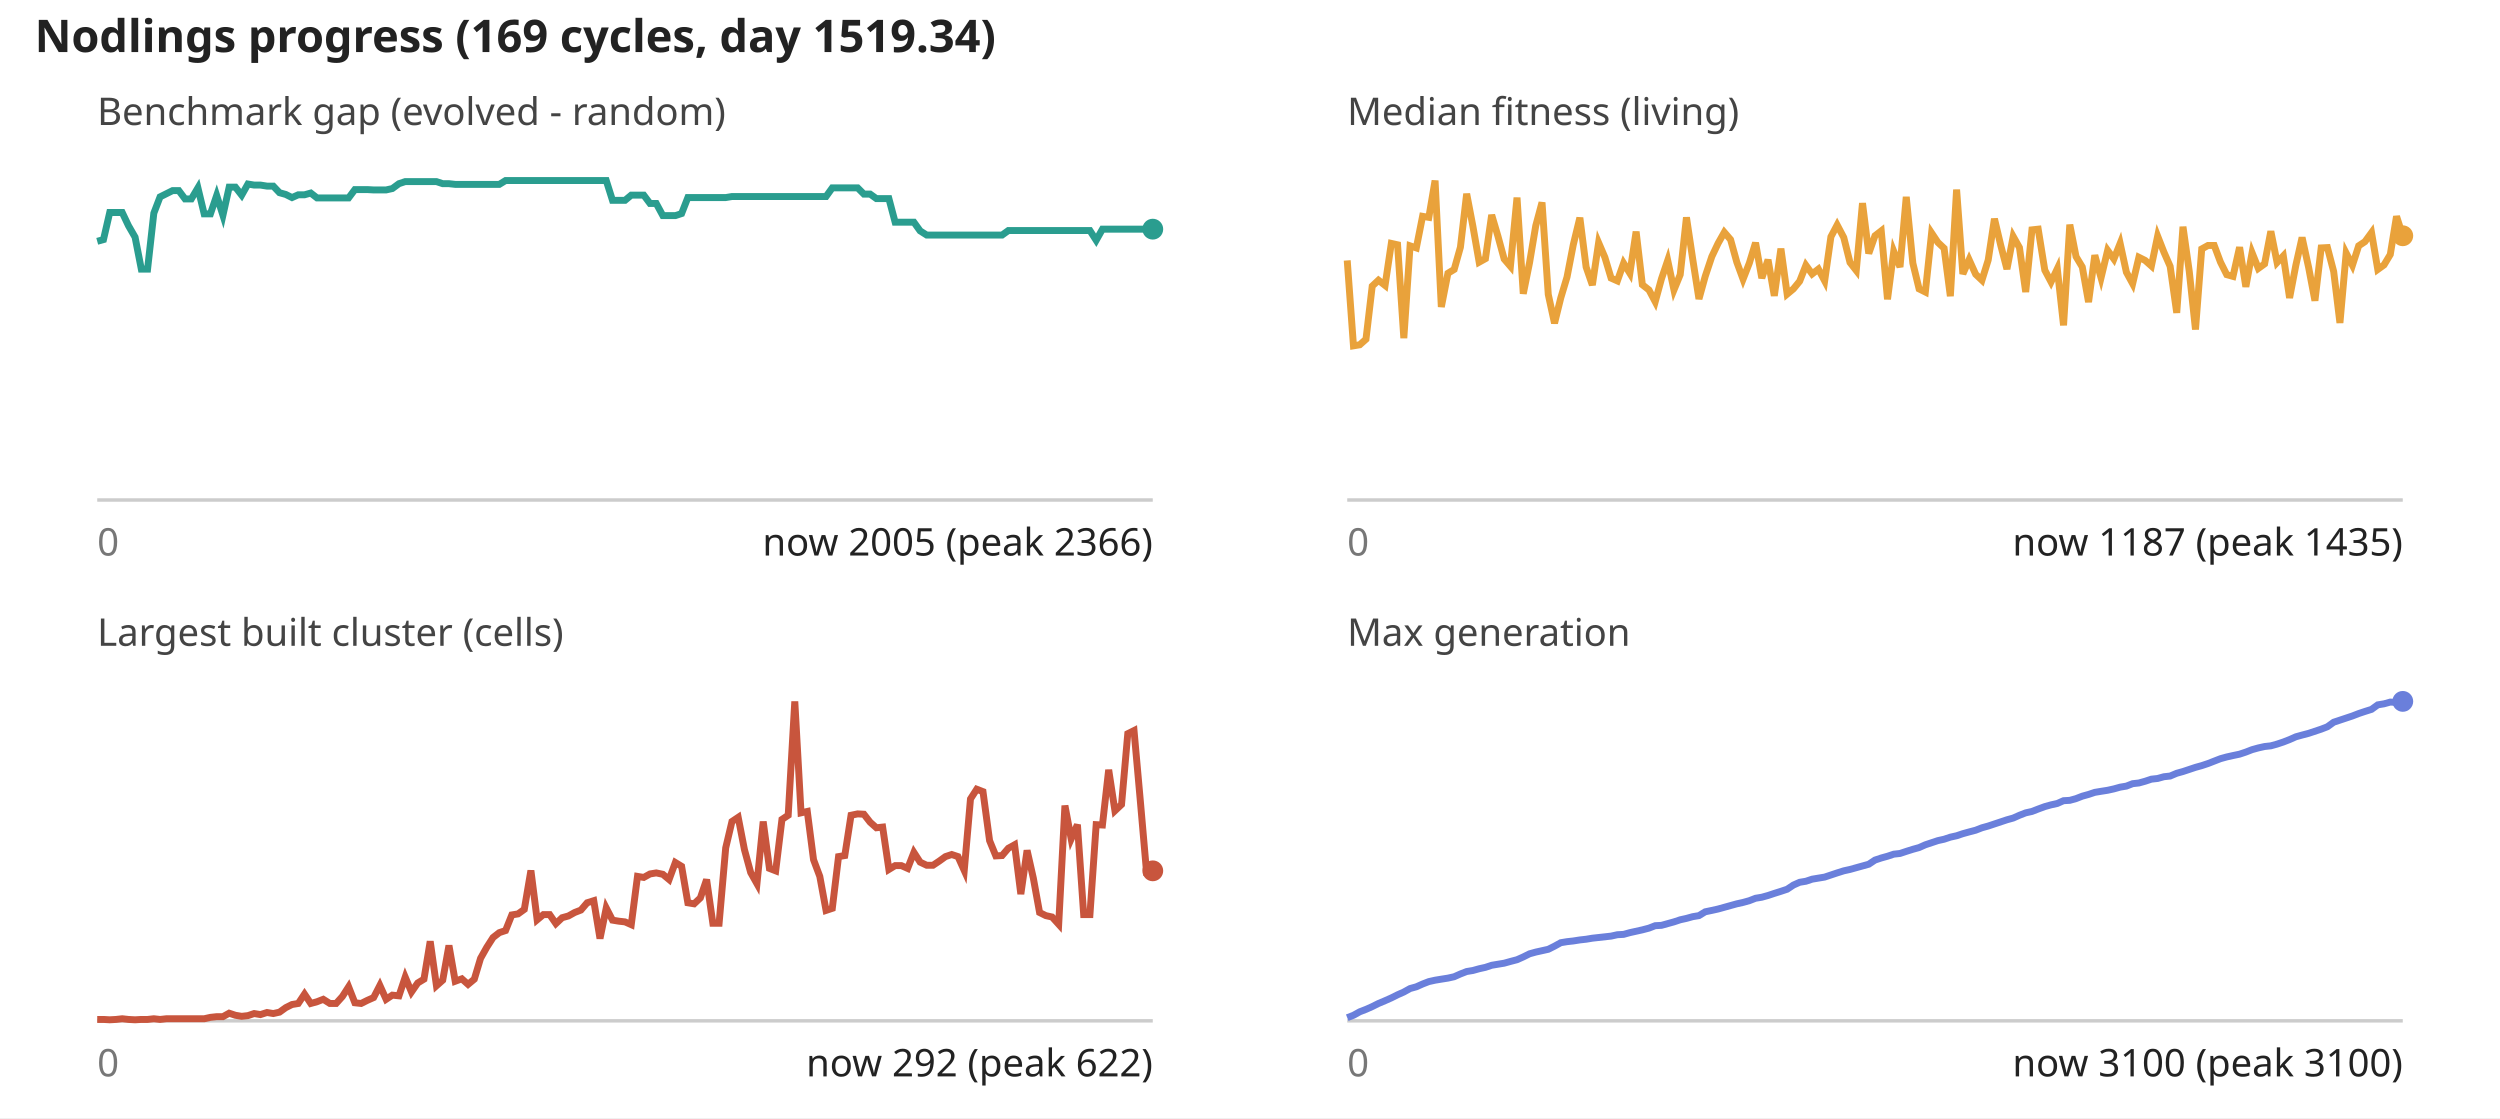
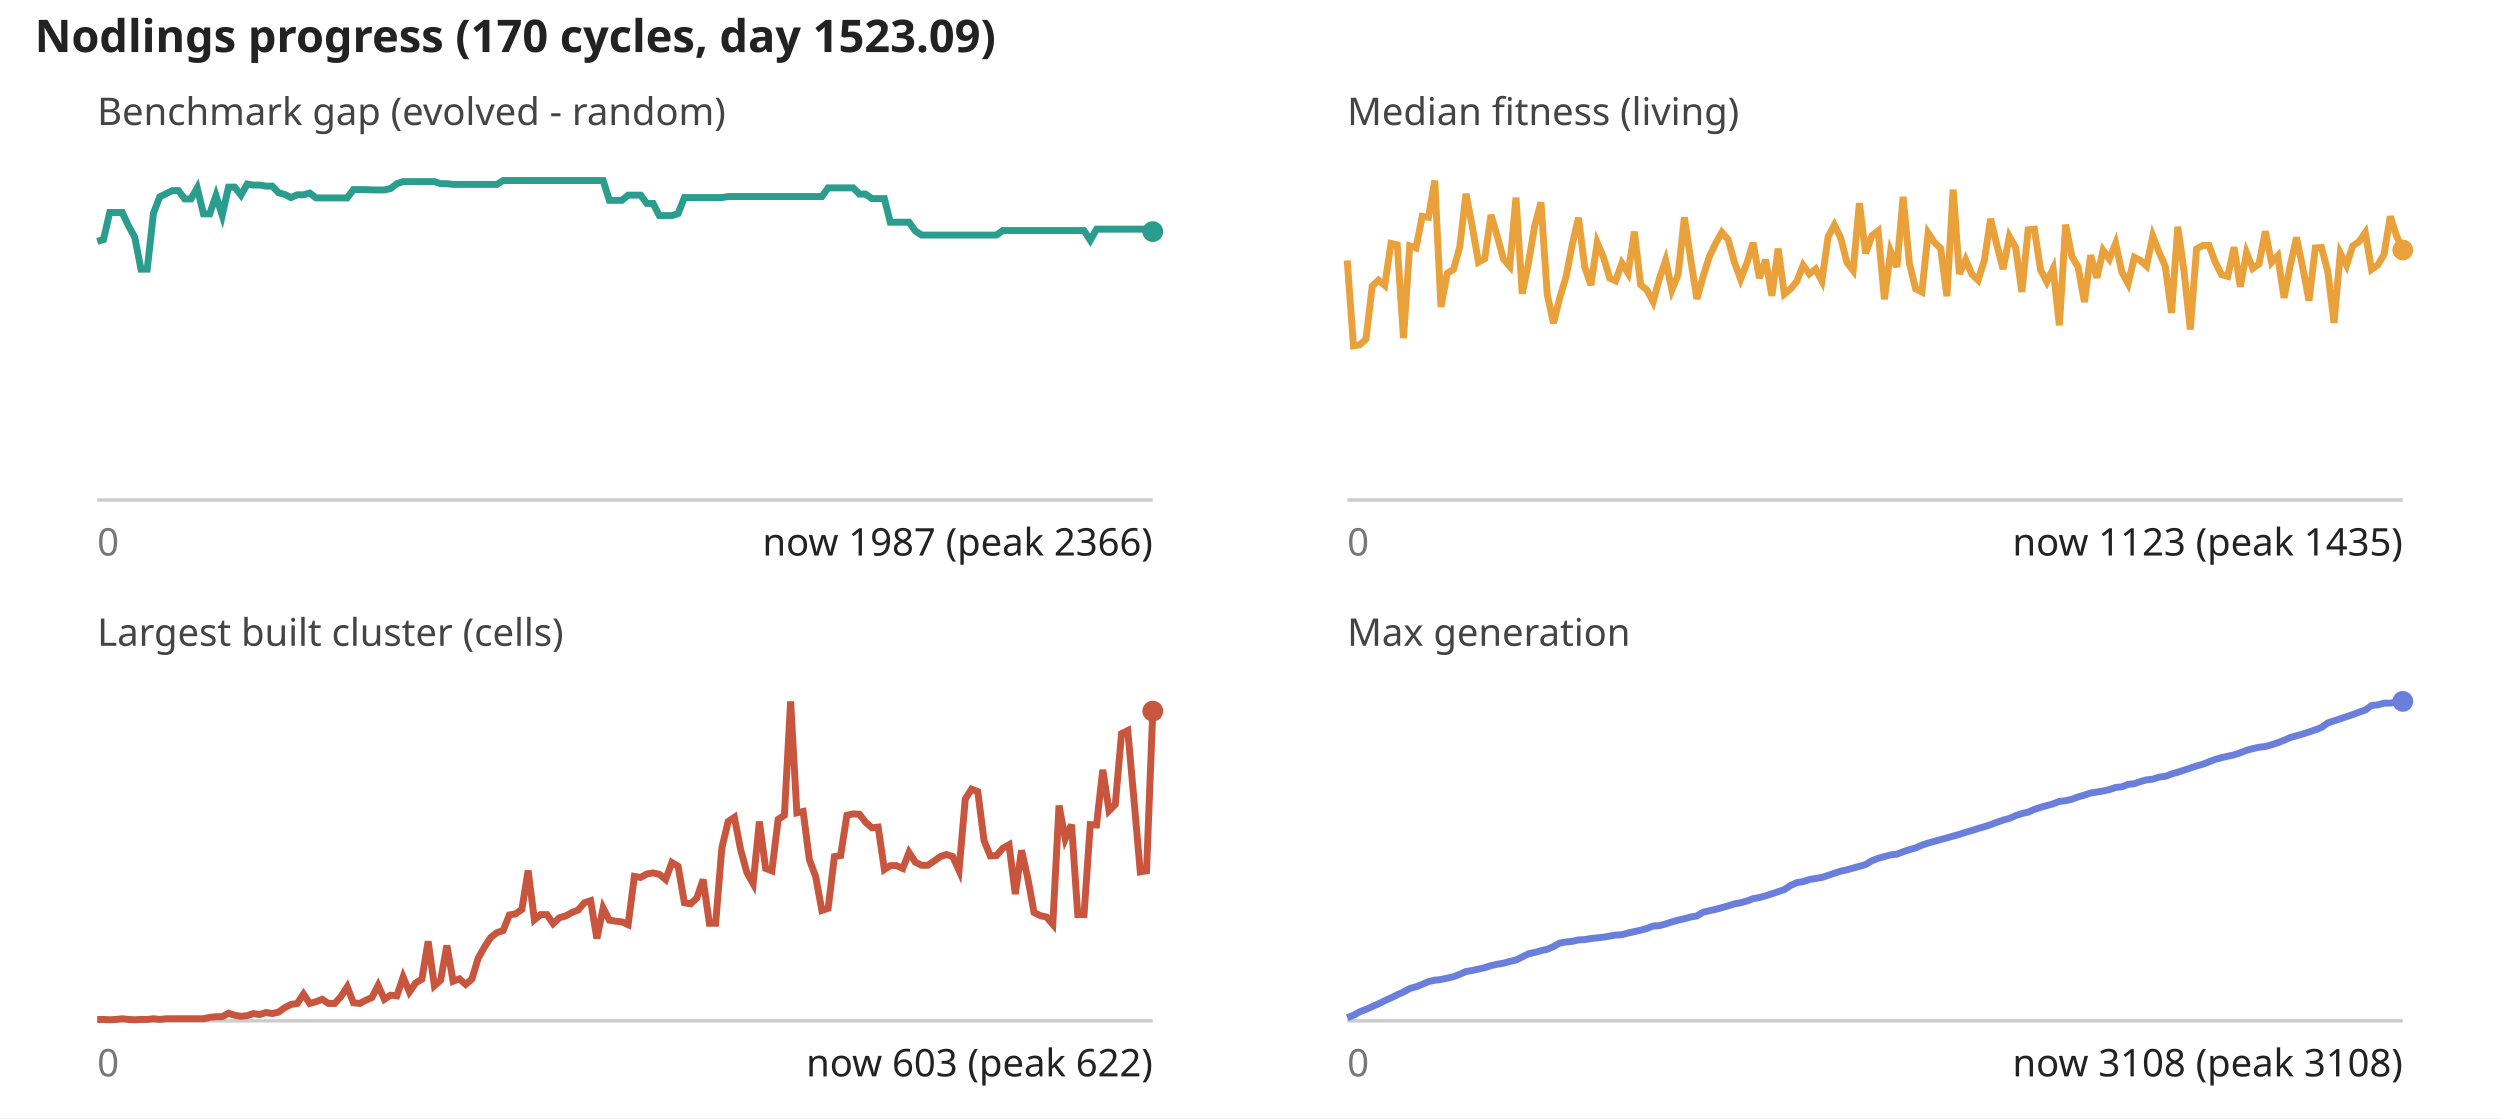
<svg xmlns="http://www.w3.org/2000/svg" viewBox="0 0 720 322" font-family="sans-serif" font-size="11">
  <rect width="100%" height="100%" fill="#fff" />
-   <text x="10" y="15" font-size="13" font-weight="bold" fill="#222">Nodlings progress (169 cycles, day 1519.34)</text>
+   <text x="10" y="15" font-size="13" font-weight="bold" fill="#222">Nodlings progress (170 cycles, day 1523.09)</text>
  <text x="28" y="36" fill="#444">Benchmark gap (evolved - random)</text>
  <line x1="28" y1="144" x2="332" y2="144" stroke="#ccc" />
-   <polyline fill="none" stroke="#2a9d8f" stroke-width="2" points="28.0,69.5 29.8,69.0 31.6,61.2 33.4,61.2 35.2,61.2 37.0,65.0 38.9,68.3 40.7,77.5 42.5,77.5 44.3,61.4 46.1,56.7 47.9,55.8 49.7,54.9 51.5,54.9 53.3,57.3 55.1,57.3 57.0,54.1 58.8,61.6 60.6,61.6 62.4,56.3 64.2,62.0 66.0,53.9 67.8,53.9 69.6,56.2 71.4,53.0 73.2,53.3 75.0,53.3 76.9,53.6 78.7,53.6 80.5,55.5 82.3,56.0 84.1,56.9 85.9,56.1 87.7,56.1 89.5,55.6 91.3,57.0 93.1,57.0 95.0,57.0 96.8,57.0 98.6,57.0 100.4,57.0 102.2,54.6 104.0,54.6 105.8,54.6 107.6,54.7 109.4,54.7 111.2,54.7 113.0,54.3 114.9,52.9 116.7,52.3 118.5,52.3 120.3,52.3 122.1,52.3 123.9,52.3 125.7,52.3 127.5,52.9 129.3,52.9 131.1,53.1 133.0,53.1 134.8,53.1 136.6,53.1 138.4,53.1 140.2,53.1 142.0,53.1 143.8,53.1 145.6,52.0 147.4,52.0 149.2,52.0 151.0,52.0 152.9,52.0 154.7,52.0 156.5,52.0 158.3,52.0 160.1,52.0 161.9,52.0 163.7,52.0 165.5,52.0 167.3,52.0 169.1,52.0 171.0,52.0 172.8,52.0 174.6,52.0 176.4,57.7 178.2,57.7 180.0,57.7 181.8,56.2 183.6,56.2 185.4,56.2 187.2,58.6 189.0,58.6 190.9,62.1 192.7,62.1 194.5,62.1 196.3,61.5 198.1,56.9 199.9,56.9 201.7,56.9 203.5,56.9 205.3,56.9 207.1,56.9 209.0,56.9 210.8,56.6 212.6,56.6 214.4,56.6 216.2,56.6 218.0,56.6 219.8,56.6 221.6,56.6 223.4,56.6 225.2,56.6 227.0,56.6 228.9,56.6 230.7,56.6 232.5,56.6 234.3,56.6 236.1,56.6 237.9,56.6 239.7,54.1 241.5,54.1 243.3,54.1 245.1,54.1 247.0,54.1 248.8,55.9 250.6,55.9 252.4,57.2 254.2,57.2 256.0,57.2 257.8,64.0 259.6,64.0 261.4,64.0 263.2,64.0 265.0,66.5 266.9,67.7 268.7,67.7 270.5,67.7 272.3,67.7 274.1,67.7 275.9,67.7 277.7,67.7 279.5,67.7 281.3,67.7 283.1,67.7 285.0,67.7 286.8,67.7 288.6,67.7 290.4,66.4 292.2,66.4 294.0,66.4 295.8,66.4 297.6,66.4 299.4,66.4 301.2,66.4 303.0,66.4 304.9,66.4 306.7,66.4 308.5,66.4 310.3,66.4 312.1,66.4 313.9,66.4 315.7,69.2 317.5,66.0 319.3,66.0 321.1,66.0 323.0,66.0 324.8,66.0 326.6,66.0 328.4,66.0 330.2,66.0 332.0,66.0" />
-   <circle cx="332.0" cy="66.0" r="3" fill="#2a9d8f" />
+   <polyline fill="none" stroke="#2a9d8f" stroke-width="2" points="28.0,69.5 29.8,69.0 31.6,61.2 33.4,61.2 35.2,61.2 37.0,65.0 38.8,68.3 40.6,77.5 42.4,77.5 44.2,61.4 46.0,56.7 47.8,55.8 49.6,54.9 51.4,54.9 53.2,57.3 55.0,57.3 56.8,54.1 58.6,61.6 60.4,61.6 62.2,56.3 64.0,62.0 65.8,53.9 67.6,53.9 69.4,56.2 71.2,53.0 73.0,53.3 74.8,53.3 76.6,53.6 78.4,53.6 80.2,55.5 82.0,56.0 83.8,56.9 85.6,56.1 87.4,56.1 89.2,55.6 91.0,57.0 92.8,57.0 94.6,57.0 96.4,57.0 98.2,57.0 100.0,57.0 101.8,54.6 103.6,54.6 105.3,54.6 107.1,54.7 108.9,54.7 110.7,54.7 112.5,54.3 114.3,52.9 116.1,52.3 117.9,52.3 119.7,52.3 121.5,52.3 123.3,52.3 125.1,52.3 126.9,52.9 128.7,52.9 130.5,53.1 132.3,53.1 134.1,53.1 135.9,53.1 137.7,53.1 139.5,53.1 141.3,53.1 143.1,53.1 144.9,52.0 146.7,52.0 148.5,52.0 150.3,52.0 152.1,52.0 153.9,52.0 155.7,52.0 157.5,52.0 159.3,52.0 161.1,52.0 162.9,52.0 164.7,52.0 166.5,52.0 168.3,52.0 170.1,52.0 171.9,52.0 173.7,52.0 175.5,57.7 177.3,57.7 179.1,57.7 180.9,56.2 182.7,56.2 184.5,56.2 186.3,58.6 188.1,58.6 189.9,62.1 191.7,62.1 193.5,62.1 195.3,61.5 197.1,56.9 198.9,56.9 200.7,56.9 202.5,56.9 204.3,56.9 206.1,56.9 207.9,56.9 209.7,56.6 211.5,56.6 213.3,56.6 215.1,56.6 216.9,56.6 218.7,56.6 220.5,56.6 222.3,56.6 224.1,56.6 225.9,56.6 227.7,56.6 229.5,56.6 231.3,56.6 233.1,56.6 234.9,56.6 236.7,56.6 238.5,54.1 240.3,54.1 242.1,54.1 243.9,54.1 245.7,54.1 247.5,55.9 249.3,55.9 251.1,57.2 252.9,57.2 254.7,57.2 256.4,64.0 258.2,64.0 260.0,64.0 261.8,64.0 263.6,66.5 265.4,67.7 267.2,67.7 269.0,67.7 270.8,67.7 272.6,67.7 274.4,67.7 276.2,67.7 278.0,67.7 279.8,67.7 281.6,67.7 283.4,67.7 285.2,67.7 287.0,67.7 288.8,66.4 290.6,66.4 292.4,66.4 294.2,66.4 296.0,66.4 297.8,66.4 299.6,66.4 301.4,66.4 303.2,66.4 305.0,66.4 306.8,66.4 308.6,66.4 310.4,66.4 312.2,66.4 314.0,69.2 315.8,66.0 317.6,66.0 319.4,66.0 321.2,66.0 323.0,66.0 324.8,66.0 326.6,66.0 328.4,66.0 330.2,66.0 332.0,66.7" />
+   <circle cx="332.0" cy="66.7" r="3" fill="#2a9d8f" />
  <text x="28" y="160" fill="#777">0</text>
-   <text x="332" y="160" text-anchor="end" fill="#222">now 2005 (peak 2366)</text>
+   <text x="332" y="160" text-anchor="end" fill="#222">now 1987 (peak 2366)</text>
  <text x="388" y="36" fill="#444">Median fitness (living)</text>
  <line x1="388" y1="144" x2="692" y2="144" stroke="#ccc" />
-   <polyline fill="none" stroke="#e9a23b" stroke-width="2" points="388.0,75.0 389.8,99.6 391.6,99.3 393.4,97.7 395.2,82.4 397.0,80.7 398.9,82.2 400.7,70.1 402.5,70.5 404.3,97.4 406.1,70.8 407.9,71.4 409.7,62.3 411.5,62.6 413.3,52.0 415.1,88.4 417.0,78.7 418.8,77.6 420.6,71.2 422.4,55.8 424.2,65.2 426.0,75.5 427.8,74.5 429.6,61.9 431.4,68.0 433.2,74.6 435.0,76.7 436.9,56.9 438.7,84.6 440.5,75.7 442.3,65.0 444.1,58.3 445.9,84.8 447.7,93.1 449.5,85.8 451.3,79.8 453.1,70.5 455.0,62.7 456.8,76.9 458.6,82.1 460.4,69.9 462.2,74.1 464.0,80.1 465.8,80.9 467.6,75.8 469.4,78.7 471.2,66.7 473.0,82.0 474.9,83.5 476.7,86.9 478.5,80.3 480.3,75.0 482.1,83.5 483.9,79.1 485.7,62.6 487.5,74.6 489.3,86.1 491.1,79.6 493.0,73.9 494.8,70.1 496.6,66.9 498.4,69.0 500.2,75.5 502.0,80.4 503.8,75.8 505.6,69.9 507.4,80.1 509.2,74.8 511.0,85.2 512.9,71.6 514.7,84.7 516.5,83.2 518.3,81.0 520.1,76.4 521.9,78.9 523.7,77.5 525.5,80.9 527.3,68.2 529.1,64.8 531.0,68.4 532.8,75.6 534.6,77.9 536.4,58.5 538.2,73.0 540.0,67.9 541.8,66.5 543.6,86.2 545.4,72.4 547.2,76.9 549.0,56.7 550.9,75.8 552.7,83.2 554.5,84.1 556.3,67.1 558.1,69.8 559.9,71.5 561.7,85.3 563.5,54.6 565.3,78.9 567.1,74.8 569.0,79.0 570.8,80.7 572.6,74.9 574.4,63.0 576.2,70.6 578.0,77.5 579.8,68.1 581.6,71.3 583.4,84.1 585.2,66.2 587.0,66.0 588.9,77.8 590.7,81.2 592.5,77.4 594.3,93.7 596.1,64.7 597.9,73.9 599.7,76.9 601.5,87.0 603.3,73.5 605.1,80.0 607.0,72.1 608.8,74.6 610.6,70.1 612.4,78.4 614.2,81.7 616.0,74.1 617.8,75.0 619.6,76.6 621.4,68.0 623.2,72.6 625.0,76.7 626.9,90.1 628.7,65.3 630.5,78.1 632.3,94.9 634.1,71.7 635.9,70.7 637.7,70.7 639.5,75.5 641.3,79.1 643.1,79.6 645.0,71.2 646.8,82.6 648.6,72.8 650.4,77.3 652.2,76.0 654.0,66.6 655.8,75.6 657.6,73.7 659.4,85.8 661.2,76.4 663.0,68.4 664.9,77.1 666.7,86.6 668.5,71.4 670.3,71.3 672.1,78.2 673.9,93.0 675.7,72.9 677.5,76.4 679.3,70.8 681.1,69.6 683.0,67.0 684.8,77.6 686.6,76.3 688.4,73.3 690.2,62.3 692.0,67.9" />
-   <circle cx="692.0" cy="67.9" r="3" fill="#e9a23b" />
+   <polyline fill="none" stroke="#e9a23b" stroke-width="2" points="388.0,75.0 389.8,99.6 391.6,99.3 393.4,97.7 395.2,82.4 397.0,80.7 398.8,82.2 400.6,70.1 402.4,70.5 404.2,97.4 406.0,70.8 407.8,71.4 409.6,62.3 411.4,62.6 413.2,52.0 415.0,88.4 416.8,78.7 418.6,77.6 420.4,71.2 422.2,55.8 424.0,65.2 425.8,75.5 427.6,74.5 429.4,61.9 431.2,68.0 433.0,74.6 434.8,76.7 436.6,56.9 438.4,84.6 440.2,75.7 442.0,65.0 443.8,58.3 445.6,84.8 447.4,93.1 449.2,85.8 451.0,79.8 452.8,70.5 454.6,62.7 456.4,76.9 458.2,82.1 460.0,69.9 461.8,74.1 463.6,80.1 465.3,80.9 467.1,75.8 468.9,78.7 470.7,66.7 472.5,82.0 474.3,83.5 476.1,86.9 477.9,80.3 479.7,75.0 481.5,83.5 483.3,79.1 485.1,62.6 486.9,74.6 488.7,86.1 490.5,79.6 492.3,73.9 494.1,70.1 495.9,66.9 497.7,69.0 499.5,75.5 501.3,80.4 503.1,75.8 504.9,69.9 506.7,80.1 508.5,74.8 510.3,85.2 512.1,71.6 513.9,84.7 515.7,83.2 517.5,81.0 519.3,76.4 521.1,78.9 522.9,77.5 524.7,80.9 526.5,68.2 528.3,64.8 530.1,68.4 531.9,75.6 533.7,77.9 535.5,58.5 537.3,73.0 539.1,67.9 540.9,66.5 542.7,86.2 544.5,72.4 546.3,76.9 548.1,56.7 549.9,75.8 551.7,83.2 553.5,84.1 555.3,67.1 557.1,69.8 558.9,71.5 560.7,85.3 562.5,54.6 564.3,78.9 566.1,74.8 567.9,79.0 569.7,80.7 571.5,74.9 573.3,63.0 575.1,70.6 576.9,77.5 578.7,68.1 580.5,71.3 582.3,84.1 584.1,66.2 585.9,66.0 587.7,77.8 589.5,81.2 591.3,77.4 593.1,93.7 594.9,64.7 596.7,73.9 598.5,76.9 600.3,87.0 602.1,73.5 603.9,80.0 605.7,72.1 607.5,74.6 609.3,70.1 611.1,78.4 612.9,81.7 614.7,74.1 616.4,75.0 618.2,76.6 620.0,68.0 621.8,72.6 623.6,76.7 625.4,90.1 627.2,65.3 629.0,78.1 630.8,94.9 632.6,71.7 634.4,70.7 636.2,70.7 638.0,75.5 639.8,79.1 641.6,79.6 643.4,71.2 645.2,82.6 647.0,72.8 648.8,77.3 650.6,76.0 652.4,66.6 654.2,75.6 656.0,73.7 657.8,85.8 659.6,76.4 661.4,68.4 663.2,77.1 665.0,86.6 666.8,71.4 668.6,71.3 670.4,78.2 672.2,93.0 674.0,72.9 675.8,76.4 677.6,70.8 679.4,69.6 681.2,67.0 683.0,77.6 684.8,76.3 686.6,73.3 688.4,62.3 690.2,67.9 692.0,72.0" />
+   <circle cx="692.0" cy="72.0" r="3" fill="#e9a23b" />
  <text x="388" y="160" fill="#777">0</text>
-   <text x="692" y="160" text-anchor="end" fill="#222">now 1187 (peak 1435)</text>
+   <text x="692" y="160" text-anchor="end" fill="#222">now 1123 (peak 1435)</text>
  <text x="28" y="186" fill="#444">Largest built cluster (cells)</text>
  <line x1="28" y1="294" x2="332" y2="294" stroke="#ccc" />
-   <polyline fill="none" stroke="#c8553d" stroke-width="2" points="28.0,293.6 29.8,293.6 31.6,293.7 33.4,293.6 35.2,293.4 37.0,293.6 38.9,293.7 40.7,293.6 42.5,293.6 44.3,293.4 46.1,293.6 47.9,293.4 49.7,293.4 51.5,293.4 53.3,293.4 55.1,293.4 57.0,293.4 58.8,293.4 60.6,293.0 62.4,292.8 64.2,292.8 66.0,291.8 67.8,292.4 69.6,292.7 71.4,292.5 73.2,291.9 75.0,292.2 76.9,291.6 78.7,291.9 80.5,291.5 82.3,290.2 84.1,289.3 85.9,289.0 87.7,286.3 89.5,289.0 91.3,288.5 93.1,287.8 95.0,289.0 96.8,289.0 98.6,287.0 100.4,284.2 102.2,288.8 104.0,289.0 105.8,288.1 107.6,287.3 109.4,283.8 111.2,287.8 113.0,286.6 114.9,286.8 116.7,281.4 118.5,285.7 120.3,283.1 122.1,282.0 123.9,271.1 125.7,283.9 127.5,282.3 129.3,272.3 131.1,282.6 133.0,281.9 134.8,283.5 136.6,282.0 138.4,276.0 140.2,272.8 142.0,270.0 143.8,268.6 145.6,268.0 147.4,263.5 149.2,263.2 151.0,261.9 152.9,250.7 154.7,264.9 156.5,263.4 158.3,263.4 160.1,266.0 161.9,264.3 163.7,263.8 165.5,262.8 167.3,262.1 169.1,260.0 171.0,259.4 172.8,270.3 174.6,261.5 176.4,265.0 178.2,265.3 180.0,265.5 181.8,266.3 183.6,252.4 185.4,252.7 187.2,251.7 189.0,251.4 190.9,251.8 192.7,253.3 194.5,248.4 196.3,249.5 198.1,260.0 199.9,260.3 201.7,258.6 203.5,253.3 205.3,265.9 207.1,265.9 209.0,244.2 210.8,236.6 212.6,235.4 214.4,244.7 216.2,251.3 218.0,254.5 219.8,236.6 221.6,250.1 223.4,250.8 225.2,236.0 227.0,234.8 228.9,202.0 230.7,234.1 232.5,233.7 234.3,247.6 236.1,252.4 237.9,262.2 239.7,261.6 241.5,246.7 243.3,246.4 245.1,234.8 247.0,234.4 248.8,234.5 250.6,236.8 252.4,238.4 254.2,238.2 256.0,250.4 257.8,249.3 259.6,249.3 261.4,250.1 263.2,245.5 265.0,248.3 266.9,249.2 268.7,249.2 270.5,248.0 272.3,246.7 274.1,246.1 275.9,246.7 277.7,250.7 279.5,230.1 281.3,227.3 283.1,228.0 285.0,242.1 286.8,246.5 288.6,246.4 290.4,244.3 292.2,243.3 294.0,257.5 295.8,244.9 297.6,252.9 299.4,262.8 301.2,263.7 303.0,264.1 304.9,266.2 306.7,232.0 308.5,241.6 310.3,237.5 312.1,263.4 313.9,263.4 315.7,237.5 317.5,237.6 319.3,221.7 321.1,233.5 323.0,231.7 324.8,211.3 326.6,210.4 328.4,230.5 330.2,251.1 332.0,250.8" />
-   <circle cx="332.0" cy="250.8" r="3" fill="#c8553d" />
+   <polyline fill="none" stroke="#c8553d" stroke-width="2" points="28.0,293.6 29.8,293.6 31.6,293.7 33.4,293.6 35.2,293.4 37.0,293.6 38.8,293.7 40.6,293.6 42.4,293.6 44.2,293.4 46.0,293.6 47.8,293.4 49.6,293.4 51.4,293.4 53.2,293.4 55.0,293.4 56.8,293.4 58.6,293.4 60.4,293.0 62.2,292.8 64.0,292.8 65.8,291.8 67.6,292.4 69.4,292.7 71.2,292.5 73.0,291.9 74.8,292.2 76.6,291.6 78.4,291.9 80.2,291.5 82.0,290.2 83.8,289.3 85.6,289.0 87.4,286.3 89.2,289.0 91.0,288.5 92.8,287.8 94.6,289.0 96.4,289.0 98.2,287.0 100.0,284.2 101.8,288.8 103.6,289.0 105.3,288.1 107.1,287.3 108.9,283.8 110.7,287.8 112.5,286.6 114.3,286.8 116.1,281.4 117.9,285.7 119.7,283.1 121.5,282.0 123.3,271.1 125.1,283.9 126.9,282.3 128.7,272.3 130.5,282.6 132.3,281.9 134.1,283.5 135.9,282.0 137.7,276.0 139.5,272.8 141.3,270.0 143.1,268.6 144.9,268.0 146.7,263.5 148.5,263.2 150.3,261.9 152.1,250.7 153.9,264.9 155.7,263.4 157.5,263.4 159.3,266.0 161.1,264.3 162.9,263.8 164.7,262.8 166.5,262.1 168.3,260.0 170.1,259.4 171.9,270.3 173.7,261.5 175.5,265.0 177.3,265.3 179.1,265.5 180.9,266.3 182.7,252.4 184.5,252.7 186.3,251.7 188.1,251.4 189.9,251.8 191.7,253.3 193.5,248.4 195.3,249.5 197.1,260.0 198.9,260.3 200.7,258.6 202.5,253.3 204.3,265.9 206.1,265.9 207.9,244.2 209.7,236.6 211.5,235.4 213.3,244.7 215.1,251.3 216.9,254.5 218.7,236.6 220.5,250.1 222.3,250.8 224.1,236.0 225.9,234.8 227.7,202.0 229.5,234.1 231.3,233.7 233.1,247.6 234.9,252.4 236.7,262.2 238.5,261.6 240.3,246.7 242.1,246.4 243.9,234.8 245.7,234.4 247.5,234.5 249.3,236.8 251.1,238.4 252.9,238.2 254.7,250.4 256.4,249.3 258.2,249.3 260.0,250.1 261.8,245.5 263.6,248.3 265.4,249.2 267.2,249.2 269.0,248.0 270.8,246.7 272.6,246.1 274.4,246.7 276.2,250.7 278.0,230.1 279.8,227.3 281.6,228.0 283.4,242.1 285.2,246.5 287.0,246.4 288.8,244.3 290.6,243.3 292.4,257.5 294.2,244.9 296.0,252.9 297.8,262.8 299.6,263.7 301.4,264.1 303.2,266.2 305.0,232.0 306.8,241.6 308.6,237.5 310.4,263.4 312.2,263.4 314.0,237.5 315.8,237.6 317.6,221.7 319.4,233.5 321.2,231.7 323.0,211.3 324.8,210.4 326.6,230.5 328.4,251.1 330.2,250.8 332.0,204.8" />
+   <circle cx="332.0" cy="204.8" r="3" fill="#c8553d" />
  <text x="28" y="310" fill="#777">0</text>
-   <text x="332" y="310" text-anchor="end" fill="#222">now 292 (peak 622)</text>
+   <text x="332" y="310" text-anchor="end" fill="#222">now 603 (peak 622)</text>
  <text x="388" y="186" fill="#444">Max generation</text>
  <line x1="388" y1="294" x2="692" y2="294" stroke="#ccc" />
-   <polyline fill="none" stroke="#6a7fdb" stroke-width="2" points="388.0,293.1 389.8,292.4 391.6,291.4 393.4,290.7 395.2,289.9 397.0,289.0 398.9,288.2 400.7,287.4 402.5,286.5 404.3,285.7 406.1,284.7 407.9,284.2 409.7,283.4 411.5,282.7 413.3,282.3 415.1,282.0 417.0,281.7 418.8,281.3 420.6,280.5 422.4,279.8 424.2,279.5 426.0,279.0 427.8,278.6 429.6,278.0 431.4,277.7 433.2,277.4 435.0,276.9 436.9,276.4 438.7,275.6 440.5,274.7 442.3,274.2 444.1,273.8 445.9,273.4 447.7,272.5 449.5,271.5 451.3,271.2 453.1,271.0 455.0,270.7 456.8,270.5 458.6,270.2 460.4,270.0 462.2,269.8 464.0,269.6 465.8,269.2 467.6,269.1 469.4,268.6 471.2,268.2 473.0,267.8 474.9,267.3 476.7,266.6 478.5,266.5 480.3,266.0 482.1,265.5 483.9,264.9 485.7,264.5 487.5,264.0 489.3,263.7 491.1,262.6 493.0,262.2 494.8,261.8 496.6,261.3 498.4,260.8 500.2,260.3 502.0,259.9 503.8,259.4 505.6,258.7 507.4,258.4 509.2,257.9 511.0,257.3 512.9,256.7 514.7,256.1 516.5,254.9 518.3,254.1 520.1,253.8 521.9,253.2 523.7,252.9 525.5,252.6 527.3,252.0 529.1,251.4 531.0,250.8 532.8,250.4 534.6,249.9 536.4,249.4 538.2,248.9 540.0,247.7 541.8,247.1 543.6,246.6 545.4,246.0 547.2,245.8 549.0,245.2 550.9,244.6 552.7,244.1 554.5,243.3 556.3,242.7 558.1,242.1 559.9,241.7 561.7,241.1 563.5,240.7 565.3,240.1 567.1,239.6 569.0,239.1 570.8,238.4 572.6,237.9 574.4,237.3 576.2,236.7 578.0,236.1 579.8,235.6 581.6,234.8 583.4,234.1 585.2,233.7 587.0,233.0 588.9,232.3 590.7,231.8 592.5,231.4 594.3,230.6 596.1,230.5 597.9,230.0 599.7,229.3 601.5,228.8 603.3,228.2 605.1,227.9 607.0,227.6 608.8,227.2 610.6,226.7 612.4,226.4 614.2,225.7 616.0,225.5 617.8,225.0 619.6,224.4 621.4,224.2 623.2,223.7 625.0,223.5 626.9,222.7 628.7,222.2 630.5,221.6 632.3,221.0 634.1,220.5 635.9,219.9 637.7,219.2 639.5,218.5 641.3,218.0 643.1,217.6 645.0,217.2 646.8,216.6 648.6,215.9 650.4,215.4 652.2,215.0 654.0,214.8 655.8,214.3 657.6,213.7 659.4,213.0 661.2,212.2 663.0,211.7 664.9,211.2 666.7,210.6 668.5,210.0 670.3,209.3 672.1,208.0 673.9,207.4 675.7,206.8 677.5,206.2 679.3,205.5 681.1,204.9 683.0,204.3 684.8,203.0 686.6,202.7 688.4,202.2 690.2,202.3 692.0,202.0" />
+   <polyline fill="none" stroke="#6a7fdb" stroke-width="2" points="388.0,293.1 389.8,292.4 391.6,291.4 393.4,290.7 395.2,289.9 397.0,289.1 398.8,288.2 400.6,287.4 402.4,286.5 404.2,285.7 406.0,284.7 407.8,284.2 409.6,283.5 411.4,282.7 413.2,282.3 415.0,282.1 416.8,281.7 418.6,281.3 420.4,280.6 422.2,279.8 424.0,279.5 425.8,279.1 427.6,278.7 429.4,278.1 431.2,277.7 433.0,277.4 434.8,276.9 436.6,276.5 438.4,275.6 440.2,274.7 442.0,274.3 443.8,273.8 445.6,273.4 447.4,272.6 449.2,271.6 451.0,271.3 452.8,271.1 454.6,270.7 456.4,270.6 458.2,270.3 460.0,270.1 461.8,269.9 463.6,269.6 465.3,269.3 467.1,269.2 468.9,268.7 470.7,268.3 472.5,267.9 474.3,267.4 476.1,266.7 477.9,266.6 479.7,266.1 481.5,265.5 483.3,265.0 485.1,264.6 486.9,264.1 488.7,263.8 490.5,262.7 492.3,262.3 494.1,261.9 495.9,261.4 497.7,260.9 499.5,260.3 501.3,260.0 503.1,259.5 504.9,258.8 506.7,258.5 508.5,258.0 510.3,257.4 512.1,256.8 513.9,256.2 515.7,255.0 517.5,254.2 519.3,253.9 521.1,253.3 522.9,253.0 524.7,252.7 526.5,252.1 528.3,251.5 530.1,250.9 531.9,250.5 533.7,250.0 535.5,249.5 537.3,249.0 539.1,247.9 540.9,247.2 542.7,246.7 544.5,246.2 546.3,246.0 548.1,245.3 549.9,244.7 551.7,244.2 553.5,243.4 555.3,242.8 557.1,242.3 558.9,241.8 560.7,241.3 562.5,240.8 564.3,240.3 566.1,239.7 567.9,239.2 569.7,238.6 571.5,238.1 573.3,237.5 575.1,236.8 576.9,236.2 578.7,235.7 580.5,234.9 582.3,234.3 584.1,233.9 585.9,233.1 587.7,232.5 589.5,232.0 591.3,231.5 593.1,230.8 594.9,230.6 596.7,230.2 598.5,229.5 600.3,229.0 602.1,228.4 603.9,228.1 605.7,227.8 607.5,227.4 609.3,226.8 611.1,226.6 612.9,225.9 614.7,225.7 616.4,225.1 618.2,224.6 620.0,224.4 621.8,223.8 623.6,223.6 625.4,222.9 627.2,222.4 629.0,221.8 630.8,221.2 632.6,220.6 634.4,220.1 636.2,219.4 638.0,218.7 639.8,218.2 641.6,217.8 643.4,217.4 645.2,216.8 647.0,216.1 648.8,215.6 650.6,215.2 652.4,215.0 654.2,214.5 656.0,213.9 657.8,213.2 659.6,212.4 661.4,211.9 663.2,211.4 665.0,210.8 666.8,210.2 668.6,209.5 670.4,208.2 672.2,207.6 674.0,207.0 675.8,206.4 677.6,205.8 679.4,205.1 681.2,204.5 683.0,203.2 684.8,203.0 686.6,202.5 688.4,202.5 690.2,202.2 692.0,202.0" />
  <circle cx="692.0" cy="202.0" r="3" fill="#6a7fdb" />
  <text x="388" y="310" fill="#777">0</text>
-   <text x="692" y="310" text-anchor="end" fill="#222">now 3100 (peak 3100)</text>
+   <text x="692" y="310" text-anchor="end" fill="#222">now 3108 (peak 3108)</text>
</svg>
